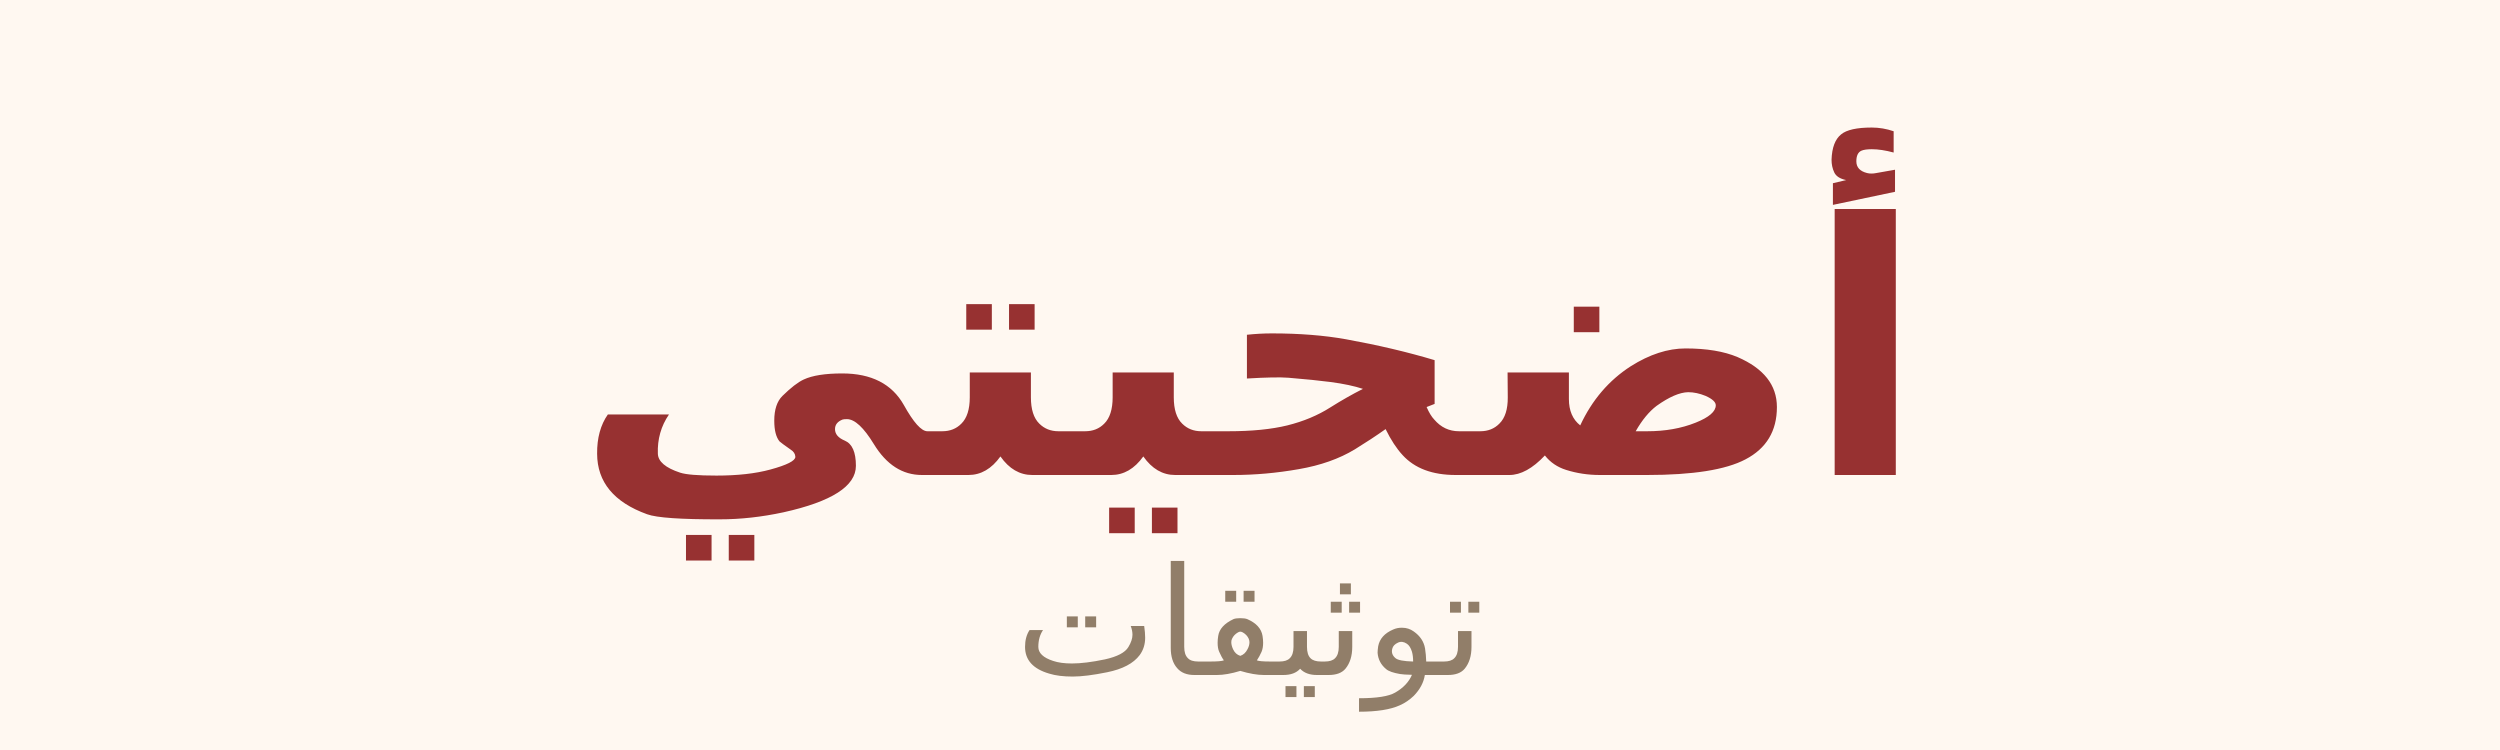
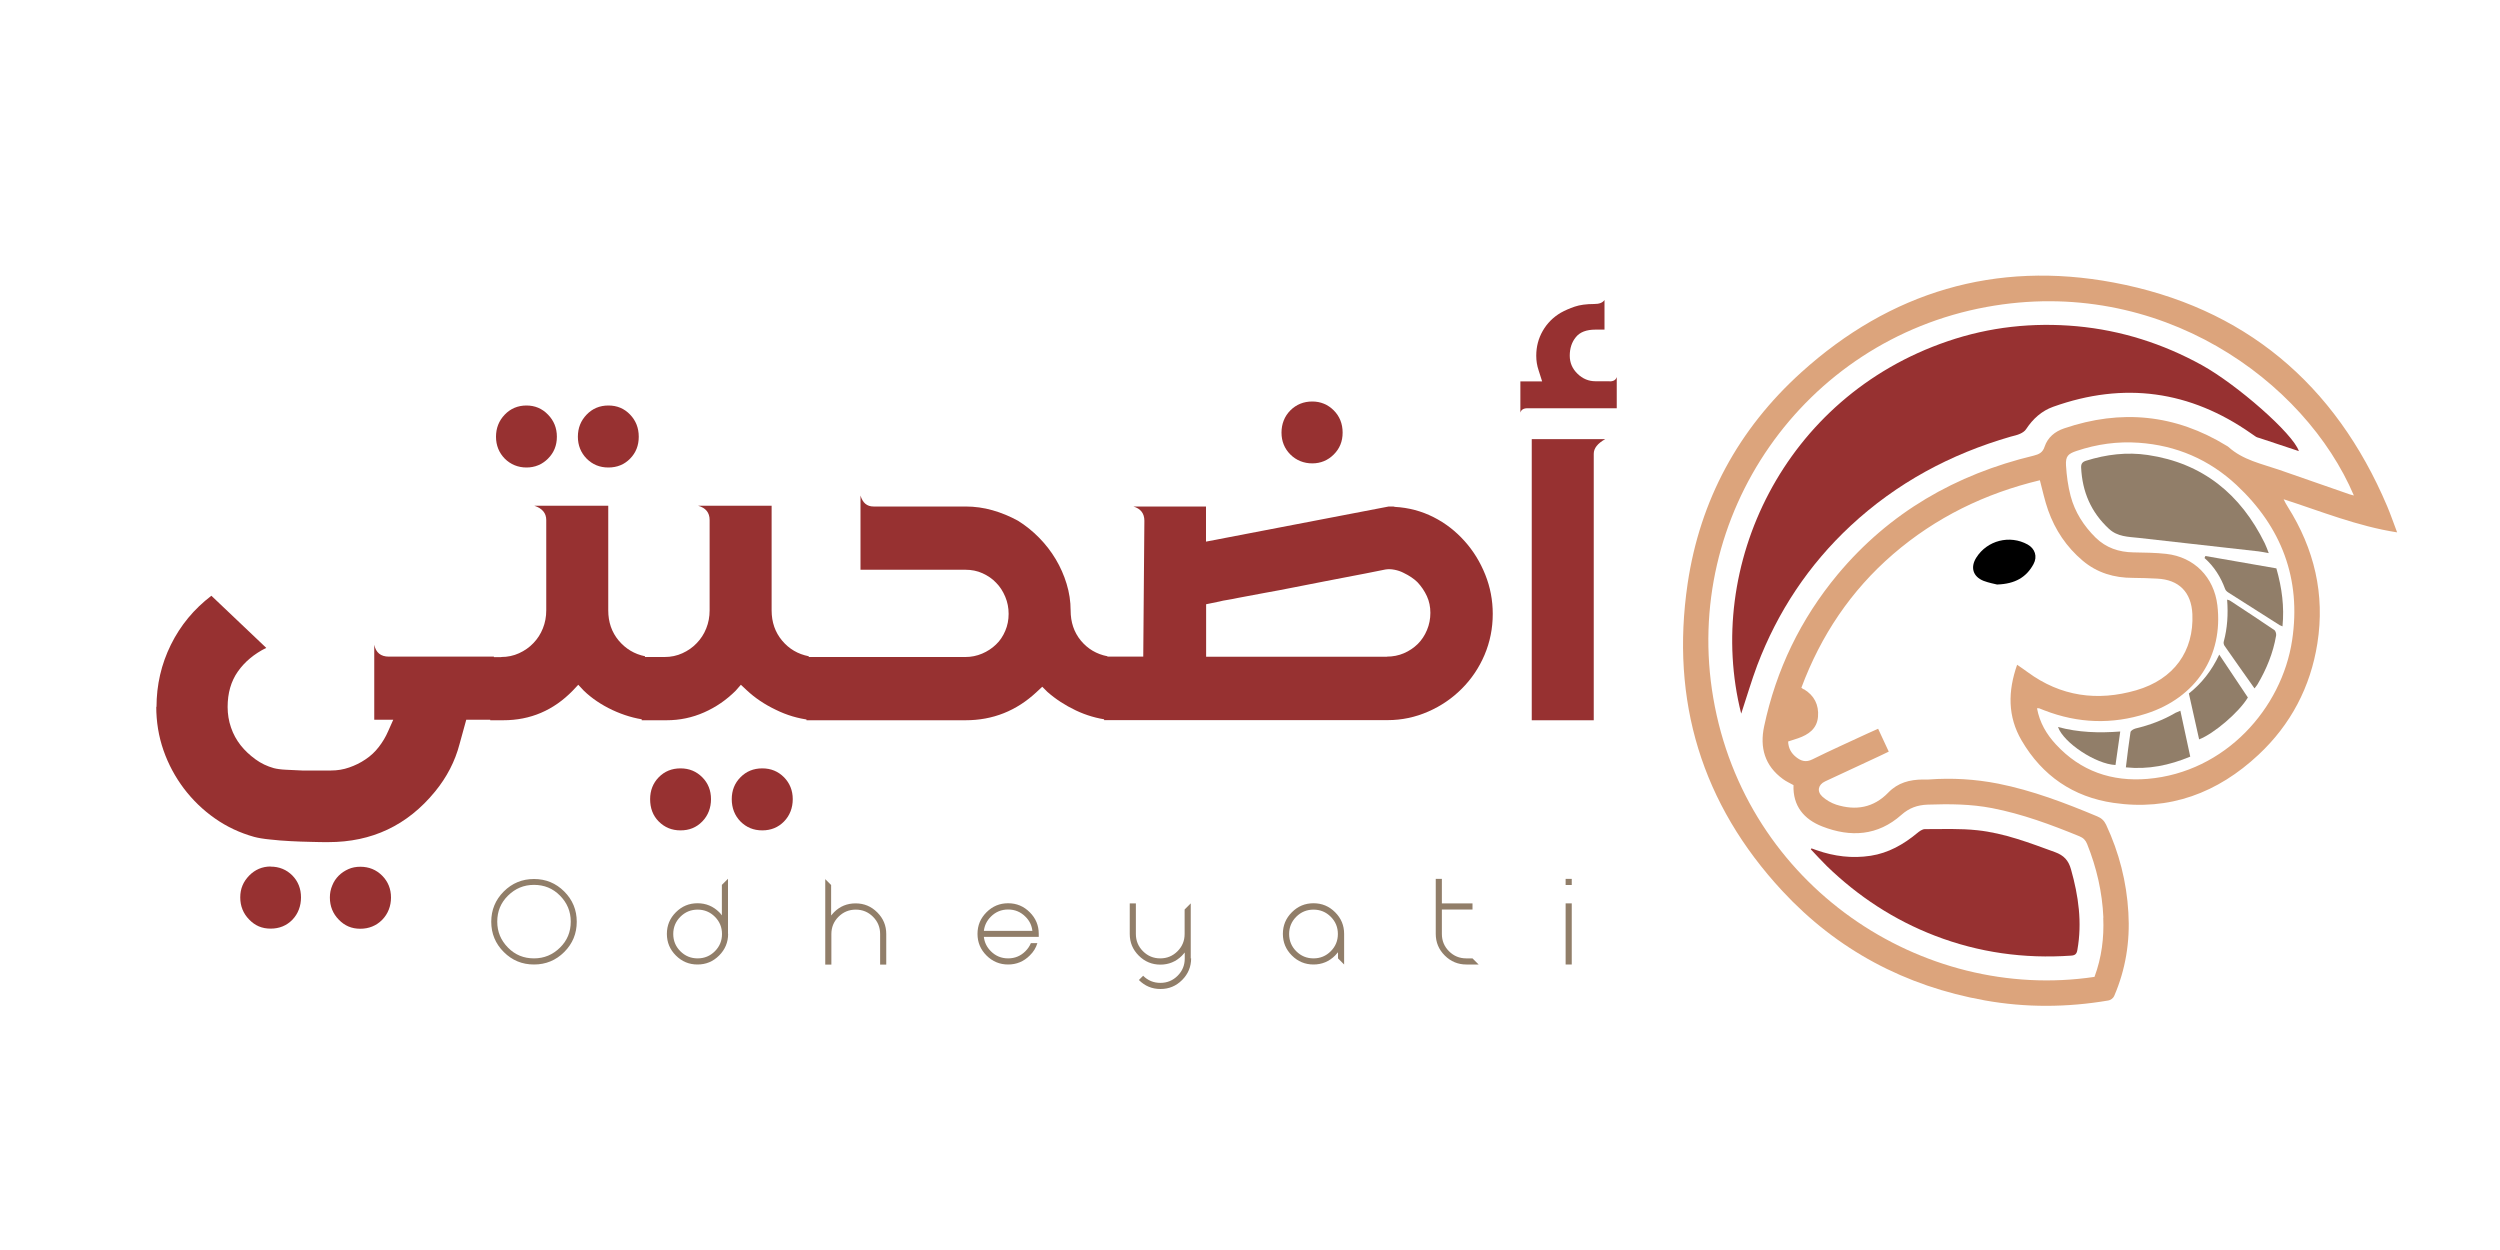
- <svg xmlns="http://www.w3.org/2000/svg" viewBox="0 0 200 60" fill="none">
-   <rect width="200" height="60" fill="#FFF8F1" />
-   <text x="100" y="38" font-family="Tahoma, Arial" font-size="28" font-weight="bold" fill="#973131" text-anchor="middle">أضحيتي</text>
-   <text x="100" y="54" font-family="Tahoma, Arial" font-size="12" fill="#917E69" text-anchor="middle">توثيقات</text>
+ <svg xmlns="http://www.w3.org/2000/svg" id="Layer_1" version="1.1" viewBox="0 0 200 100">
+   <defs>
+     <style>
+       .st0 {
+         fill: #973131;
+       }
+ 
+       .st1 {
+         fill: #dca47c;
+       }
+ 
+       .st2 {
+         fill: #917e69;
+       }
+     </style>
+   </defs>
+   <g>
+     <path class="st1" d="M144.3,55.13c.84.5,1.22,1.26,1.14,2.21-.08.96-.76,1.43-1.59,1.72-.26.09-.52.17-.8.26.02.54.25.94.64,1.25s.78.44,1.3.18c1.45-.72,2.93-1.38,4.39-2.06.28-.13.55-.25.87-.39.29.63.56,1.22.85,1.83-.28.14-.5.24-.73.35-1.45.68-2.91,1.35-4.36,2.03-.56.26-.68.8-.22,1.22.31.28.71.51,1.1.64,1.57.5,3,.25,4.17-.96.77-.8,1.72-1.04,2.77-1.05h.46c1.87-.14,3.72-.03,5.56.33,2.75.55,5.35,1.54,7.93,2.62.34.14.55.34.71.67,1.04,2.23,1.64,4.57,1.78,7.03.14,2.32-.22,4.55-1.14,6.68-.07.16-.29.33-.47.35-3.3.56-6.6.58-9.89-.01-6.35-1.14-11.8-4.03-16.18-8.75-6.46-6.96-8.96-15.23-7.58-24.59.99-6.68,4.07-12.36,9.08-16.89,7.13-6.45,15.55-8.97,24.99-7.2,10.45,1.96,17.73,8.09,21.89,17.89.28.66.51,1.34.8,2.1-3.2-.5-6.1-1.69-9.08-2.65.1.23.22.42.34.62,2.11,3.35,2.98,6.98,2.36,10.91-.55,3.49-2.13,6.5-4.71,8.91-3.26,3.05-7.11,4.51-11.6,3.85-3.22-.47-5.7-2.17-7.35-4.99-1.13-1.93-1.1-3.95-.36-6.06.3.21.57.39.84.59,2.65,1.95,5.58,2.35,8.69,1.45,3.02-.88,4.62-3.13,4.49-6.09-.08-1.75-1.07-2.76-2.82-2.84-.65-.03-1.29-.06-1.94-.06-1.5,0-2.86-.4-4.02-1.38-1.29-1.09-2.2-2.45-2.76-4.03-.27-.76-.44-1.57-.66-2.4-4.38,1.05-8.33,2.97-11.75,5.92-3.37,2.91-5.77,6.5-7.33,10.68.1.08.14.11.18.13v-.02ZM168.27,73.4c-.09-2.03-.54-3.99-1.3-5.88-.12-.3-.3-.49-.62-.62-2.27-.93-4.56-1.78-6.98-2.25-1.71-.33-3.42-.34-5.15-.28-.84.03-1.49.27-2.11.82-1.89,1.68-4.06,1.81-6.32.93-1.47-.57-2.37-1.64-2.31-3.31-.3-.17-.6-.3-.85-.49-1.45-1.06-1.86-2.51-1.5-4.21.96-4.53,2.92-8.59,5.88-12.15,4.14-4.96,9.45-8.01,15.69-9.51.43-.11.72-.25.87-.72.25-.74.82-1.21,1.56-1.46,4.55-1.55,8.89-1.13,13,1.39.05.03.11.06.15.1,1.15,1.04,2.64,1.34,4.04,1.82,1.88.65,3.75,1.31,5.63,1.96.11.04.23.06.36.1-3.91-9.19-15.54-17.63-29.4-15.08-14.65,2.69-24.35,16.69-21.85,31.27,2.57,15.03,16.68,24.38,30.5,22.32.57-1.54.77-3.12.7-4.74h.01ZM164.47,59.55c1.98,2.15,4.48,3,7.34,2.76,6.22-.53,10.74-5.65,11.56-11.09.74-4.91-.85-9.06-4.45-12.42-2.19-2.04-4.81-3.17-7.82-3.38-1.7-.12-3.35.11-4.96.65-.7.23-.9.43-.86,1.16.05.82.16,1.66.37,2.45.34,1.29,1.05,2.39,2,3.33.84.82,1.86,1.16,3.02,1.18.88.02,1.76.02,2.63.12,2.24.25,3.82,1.86,4.09,4.11.48,4.05-1.7,7.39-5.69,8.67-2.74.88-5.46.78-8.15-.26-.14-.06-.29-.11-.43-.17-.03,0-.06,0-.16,0,.21,1.15.76,2.08,1.51,2.89h0Z" />
+     <path d="M159.79,46.76c1.42-.05,2.32-.58,2.89-1.63.33-.61.12-1.24-.47-1.57-1.43-.79-3.23-.33-4.1,1.04-.5.78-.28,1.53.58,1.87.42.16.88.24,1.11.3h0Z" />
+     <path class="st0" d="M139.3,57.08c.44-1.32.81-2.61,1.28-3.86,1.63-4.29,4.11-8.03,7.47-11.16,3.68-3.42,7.99-5.74,12.81-7.13.25-.07.52-.12.75-.23.18-.08.38-.21.48-.37.54-.82,1.24-1.46,2.17-1.79,5.65-2.02,10.94-1.3,15.85,2.15.13.09.25.18.38.26.08.05.17.06.26.09,1.05.35,2.1.7,3.16,1.05-.47-1.41-4.96-5.33-7.76-6.88-3.12-1.72-6.45-2.78-9.99-3.11-3.53-.32-6.99.05-10.35,1.2-13.11,4.46-19.48,17.98-16.52,29.77h.01Z" />
+     <path class="st0" d="M144.86,67.94c.43.45.85.92,1.29,1.35,2.51,2.43,5.38,4.31,8.65,5.57,3.51,1.35,7.14,1.85,10.89,1.59.33-.02.45-.15.5-.46.39-2.19.09-4.32-.51-6.44-.2-.72-.57-1.12-1.28-1.38-2.03-.74-4.05-1.52-6.21-1.75-1.39-.15-2.8-.09-4.2-.09-.21,0-.45.18-.63.33-1.09.9-2.29,1.58-3.7,1.8-1.48.23-2.92.05-4.32-.44-.14-.05-.28-.1-.42-.15-.02.03-.04.05-.06.08h0Z" />
+     <path class="st2" d="M181.5,44.25c-.12-.31-.21-.56-.32-.79-1.93-3.93-4.97-6.41-9.35-7.06-1.67-.25-3.33-.05-4.95.46-.29.09-.4.24-.39.54.09,1.94.79,3.58,2.23,4.91.68.63,1.53.63,2.37.72,3.2.36,6.4.72,9.6,1.08.24.03.48.08.81.14h0Z" />
+     <path class="st2" d="M178.17,47.97c.09,1.18.02,2.28-.27,3.36-.03.1,0,.24.06.33.78,1.13,1.58,2.24,2.4,3.41.07-.1.17-.2.24-.32.72-1.22,1.25-2.51,1.49-3.91.02-.14-.04-.37-.15-.44-1.17-.8-2.36-1.57-3.54-2.35-.04-.03-.1-.04-.23-.08h0Z" />
+     <path class="st2" d="M175.93,59.15c1.19-.46,3.19-2.17,3.9-3.35-.73-1.09-1.48-2.21-2.29-3.43-.61,1.29-1.4,2.29-2.43,3.11.28,1.23.55,2.45.82,3.67h0Z" />
+     <path class="st2" d="M176.37,44.65c.77.68,1.29,1.52,1.64,2.47.04.12.16.22.27.29,1.36.87,2.73,1.74,4.09,2.6.05.03.11.05.23.1.15-1.57-.04-3.06-.49-4.64-1.87-.33-3.78-.66-5.68-.99-.02.06-.05.11-.07.17h.01Z" />
+     <path class="st2" d="M170.08,61.39c1.79.18,3.45-.16,5.14-.86-.26-1.23-.52-2.42-.79-3.67-.17.07-.28.11-.38.16-1,.59-2.08.99-3.21,1.26-.15.04-.38.17-.4.29-.14.91-.25,1.82-.37,2.82h0Z" />
+     <path class="st2" d="M169.24,61.2c.12-.87.24-1.74.38-2.68-1.71.13-3.35.08-4.98-.36.45,1.27,3.03,2.97,4.6,3.04h0Z" />
+   </g>
+   <g>
+     <path class="st0" d="M12.52,56.57c0-1.77.38-3.43,1.15-4.99.77-1.56,1.85-2.86,3.24-3.92l4.39,4.17c-.97.48-1.73,1.12-2.27,1.89-.55.78-.82,1.73-.82,2.84,0,.57.09,1.12.27,1.64.18.53.44,1,.77,1.42s.73.79,1.18,1.12c.45.33.94.56,1.47.71.23.06.56.11.99.13s.86.04,1.28.06h2.31c.51,0,.99-.08,1.45-.24.46-.16.9-.37,1.31-.65.41-.27.77-.61,1.07-1s.55-.81.74-1.25l.41-.92h-1.52v-6c.13.63.52.95,1.17.95h8.4v5.05h-2.21l-.54,1.96c-.36,1.37-1.01,2.63-1.96,3.79-2.21,2.7-5.05,4.04-8.53,4.04-.38,0-.84,0-1.39-.02-.55-.01-1.1-.03-1.66-.06s-1.1-.07-1.61-.13c-.52-.05-.94-.12-1.28-.21-1.14-.32-2.19-.81-3.14-1.48-.96-.67-1.78-1.47-2.48-2.39-.69-.92-1.24-1.93-1.63-3.05s-.58-2.29-.58-3.51l.02.05ZM21.65,69.33c.69,0,1.27.24,1.74.71.46.47.69,1.06.69,1.75s-.23,1.31-.69,1.79c-.46.47-1.04.71-1.74.71s-1.25-.24-1.72-.73c-.47-.48-.71-1.07-.71-1.77s.24-1.25.71-1.74c.47-.48,1.05-.73,1.72-.73h0ZM26.39,71.8c0-.34.06-.66.19-.96.12-.31.3-.57.52-.79.22-.22.48-.39.77-.52s.61-.19.95-.19c.7,0,1.28.24,1.75.71s.71,1.06.71,1.75-.24,1.31-.71,1.79c-.47.47-1.06.71-1.75.71s-1.25-.24-1.72-.73c-.47-.48-.71-1.07-.71-1.77Z" />
+     <path class="st0" d="M40.1,52.56c.51,0,.98-.1,1.42-.3s.83-.47,1.15-.81c.33-.34.58-.73.76-1.18.18-.45.27-.93.27-1.44v-7.23c0-.55-.32-.93-.95-1.14h5.91v8.37c0,.95.28,1.75.84,2.42.56.66,1.26,1.08,2.1,1.25l.06,5.09c-.88-.11-1.77-.37-2.67-.79-.89-.42-1.66-.94-2.29-1.55l-.44-.47-.44.47c-1.54,1.58-3.39,2.37-5.56,2.37h-1.04v-5.05h.88ZM42.12,32.44c.67,0,1.25.24,1.72.73.47.48.71,1.07.71,1.77s-.24,1.28-.71,1.75c-.47.47-1.05.71-1.72.71s-1.27-.24-1.74-.71c-.46-.47-.7-1.06-.7-1.75s.23-1.28.7-1.77c.46-.48,1.04-.73,1.74-.73ZM46.23,34.94c0-.7.23-1.28.7-1.77.46-.48,1.04-.73,1.74-.73s1.27.24,1.74.73c.46.48.69,1.07.69,1.77s-.23,1.28-.69,1.75-1.04.71-1.74.71-1.27-.24-1.74-.71c-.46-.47-.7-1.06-.7-1.75Z" />
+     <path class="st0" d="M51.34,52.56h1.83c.51,0,.98-.1,1.42-.3s.83-.47,1.15-.81c.33-.34.58-.73.76-1.18.18-.45.27-.93.27-1.44v-7.23c0-.59-.31-.97-.92-1.14h5.88v8.37c0,.95.28,1.75.84,2.42s1.27,1.08,2.13,1.25l.06,5.09c-.91-.11-1.81-.37-2.7-.81-.9-.43-1.67-.95-2.32-1.56l-.47-.44-.41.47c-.74.74-1.58,1.32-2.53,1.74-.95.42-1.95.63-3,.63h-1.99v-5.05h0ZM52.01,63.93c0-.69.23-1.28.69-1.75s1.04-.71,1.74-.71,1.27.24,1.74.71.7,1.06.7,1.75-.23,1.31-.7,1.79-1.04.71-1.74.71-1.27-.24-1.74-.71-.69-1.07-.69-1.79ZM58.54,63.93c0-.69.23-1.28.7-1.75.46-.47,1.04-.71,1.74-.71s1.27.24,1.74.71c.46.47.7,1.06.7,1.75s-.23,1.31-.7,1.79c-.46.47-1.04.71-1.74.71s-1.27-.24-1.74-.71c-.46-.47-.7-1.07-.7-1.79Z" />
+     <path class="st0" d="M64.45,52.56h12.79c.46,0,.9-.09,1.33-.27.42-.18.79-.42,1.11-.73.32-.3.56-.67.74-1.09.18-.42.27-.87.27-1.36s-.09-.94-.27-1.37-.42-.81-.73-1.12c-.3-.32-.67-.57-1.09-.76s-.87-.28-1.36-.28h-8.4v-5.94c.17.59.52.88,1.04.88h7.36c.74,0,1.46.1,2.16.3.71.2,1.38.48,2.04.84.61.38,1.17.83,1.69,1.36.52.53.96,1.1,1.33,1.72.37.62.66,1.28.87,1.97.21.69.32,1.4.32,2.12,0,.95.27,1.75.82,2.42.55.66,1.25,1.08,2.12,1.25l.06,5.09c-.88-.11-1.75-.36-2.59-.76-.84-.4-1.6-.89-2.27-1.48l-.41-.41-.44.41c-1.62,1.52-3.52,2.27-5.69,2.27h-12.73l-.06-5.05h-.01Z" />
+     <path class="st0" d="M88.33,57.62v-5.09h3.13l.09-10.87c0-.59-.3-.97-.88-1.14h5.81v2.81l14.62-2.81h.16c.17,0,.27,0,.32.03,1.12.06,2.15.34,3.1.82s1.77,1.12,2.48,1.91,1.26,1.69,1.66,2.69.6,2.05.6,3.14c0,1.16-.22,2.25-.66,3.29-.44,1.03-1.05,1.93-1.82,2.7s-1.66,1.38-2.69,1.83-2.1.68-3.24.68h-22.68ZM110.95,52.53c.48,0,.94-.09,1.36-.27s.79-.43,1.11-.74c.32-.32.56-.69.74-1.12s.27-.89.27-1.37-.09-.93-.28-1.34-.44-.78-.76-1.12c-.13-.13-.28-.25-.47-.38s-.4-.25-.63-.36c-.23-.12-.47-.2-.73-.25-.25-.05-.5-.06-.73-.02-.11.02-.39.08-.85.17-.46.09-1.03.21-1.69.33-.66.13-1.41.27-2.23.43s-1.65.32-2.5.49c-.84.17-1.65.32-2.43.46s-1.47.27-2.08.39c-.3.06-.57.12-.84.16-.26.04-.48.08-.65.13l-1.07.22v4.2h14.47,0ZM104.98,32.12c.67,0,1.25.24,1.72.71.47.47.71,1.07.71,1.78s-.24,1.28-.71,1.75-1.05.71-1.72.71-1.28-.24-1.75-.71c-.47-.47-.71-1.06-.71-1.75s.24-1.31.71-1.78c.47-.47,1.06-.71,1.75-.71Z" />
+     <path class="st0" d="M128.77,30.51c.32,0,.5-.12.57-.35v2.5h-7.14c-.32,0-.51.12-.57.35v-2.5h1.74l-.28-.88c-.13-.38-.19-.77-.19-1.17,0-.72.17-1.38.52-1.99s.83-1.09,1.44-1.45c.34-.19.71-.35,1.12-.49s.93-.21,1.56-.21c.4,0,.67-.1.82-.32v2.37h-.73c-.72,0-1.24.2-1.56.6-.33.4-.49.9-.49,1.48s.21,1.05.62,1.45c.41.4.89.6,1.44.6h1.14-.01ZM122.54,35.13h5.88c-.61.34-.92.73-.92,1.17v21.32h-4.96s0-22.49,0-22.49Z" />
+   </g>
+   <g>
+     <path class="st2" d="M42.72,77.16c-.95,0-1.75-.33-2.42-1s-1-1.48-1-2.42.33-1.75,1-2.42,1.48-1,2.42-1,1.75.33,2.42,1,1,1.48,1,2.42-.33,1.75-1,2.42-1.48,1-2.42,1ZM42.72,76.67c.81,0,1.5-.29,2.08-.86s.86-1.26.86-2.08-.29-1.5-.86-2.08-1.26-.86-2.08-.86-1.5.29-2.08.86-.86,1.26-.86,2.08.29,1.5.86,2.08,1.26.86,2.08.86Z" />
+     <path class="st2" d="M58.25,74.71c0,.67-.24,1.25-.72,1.73s-1.05.72-1.73.72-1.25-.24-1.73-.72-.72-1.05-.72-1.73.24-1.25.72-1.73,1.05-.72,1.73-.72,1.25.24,1.73.71c.08.08.16.17.22.26v-2.44l.49-.49v4.4h0ZM55.81,76.67c.54,0,1-.19,1.38-.57s.57-.84.57-1.38-.19-1-.57-1.38-.84-.57-1.38-.57-1,.19-1.38.57-.57.84-.57,1.38.19,1,.57,1.38.84.57,1.38.57Z" />
+     <path class="st2" d="M66,70.31l.49.49v2.44c.07-.09.15-.17.23-.26.48-.48,1.05-.71,1.73-.71s1.25.24,1.73.72.72,1.05.72,1.73v2.45h-.49v-2.45c0-.54-.19-1-.57-1.38s-.84-.57-1.38-.57-1,.19-1.38.57-.57.84-.57,1.38v2.45h-.49v-6.85h-.02Z" />
+     <path class="st2" d="M78.71,74.96c.05.44.24.82.56,1.14.38.38.84.57,1.38.57s1-.19,1.38-.57c.2-.2.34-.41.44-.65h.52c-.11.37-.31.7-.61.99-.48.48-1.06.72-1.73.72s-1.25-.24-1.73-.72-.72-1.05-.72-1.73.24-1.25.72-1.73,1.05-.72,1.73-.72,1.25.24,1.73.72.72,1.05.72,1.73v.24h-4.39ZM82.59,74.47c-.05-.44-.23-.82-.56-1.14-.38-.38-.84-.57-1.38-.57s-1,.19-1.38.57c-.32.32-.51.7-.56,1.14,0,0,3.88,0,3.88,0Z" />
+     <path class="st2" d="M95.29,76.67c0,.67-.24,1.25-.72,1.73s-1.05.72-1.73.72-1.25-.24-1.73-.72l.34-.34c.38.38.84.57,1.38.57s1-.19,1.38-.57.57-.84.57-1.38v-.48c-.07.09-.14.17-.22.25-.48.48-1.06.72-1.73.72s-1.25-.24-1.73-.72-.72-1.05-.72-1.73v-2.45h.49v2.45c0,.54.19,1,.57,1.38s.84.57,1.38.57,1-.19,1.38-.57.57-.84.57-1.38v-1.96l.49-.49v4.4h.03Z" />
+     <path class="st2" d="M107.03,76.19c-.07.09-.14.17-.22.25-.48.48-1.06.72-1.73.72s-1.25-.24-1.73-.72-.72-1.05-.72-1.73.24-1.25.72-1.73,1.05-.72,1.73-.72,1.25.24,1.73.72.72,1.05.72,1.73v2.45l-.49-.49v-.48h-.01ZM105.08,76.67c.54,0,1-.19,1.38-.57s.57-.84.57-1.38-.19-1-.57-1.38-.84-.57-1.38-.57-1,.19-1.38.57-.57.84-.57,1.38.19,1,.57,1.38.84.57,1.38.57Z" />
+     <path class="st2" d="M117.31,76.67h.49l.49.49h-.98c-.67,0-1.25-.24-1.73-.72s-.72-1.05-.72-1.73v-4.4h.49v1.96h2.45v.49h-2.45v1.96c0,.54.19,1,.57,1.38s.84.57,1.38.57h.01Z" />
+     <path class="st2" d="M125.25,70.8v-.49h.49v.49h-.49ZM125.74,72.27v4.89h-.49v-4.89h.49Z" />
+   </g>
+   <rect class="st0" x="-344.67" y="-124.67" width="96" height="125.67" />
+   <rect class="st1" x="-340.33" y="21" width="96" height="125.67" />
+   <rect class="st2" x="-144.33" y="-41" width="96" height="125.67" />
</svg>
